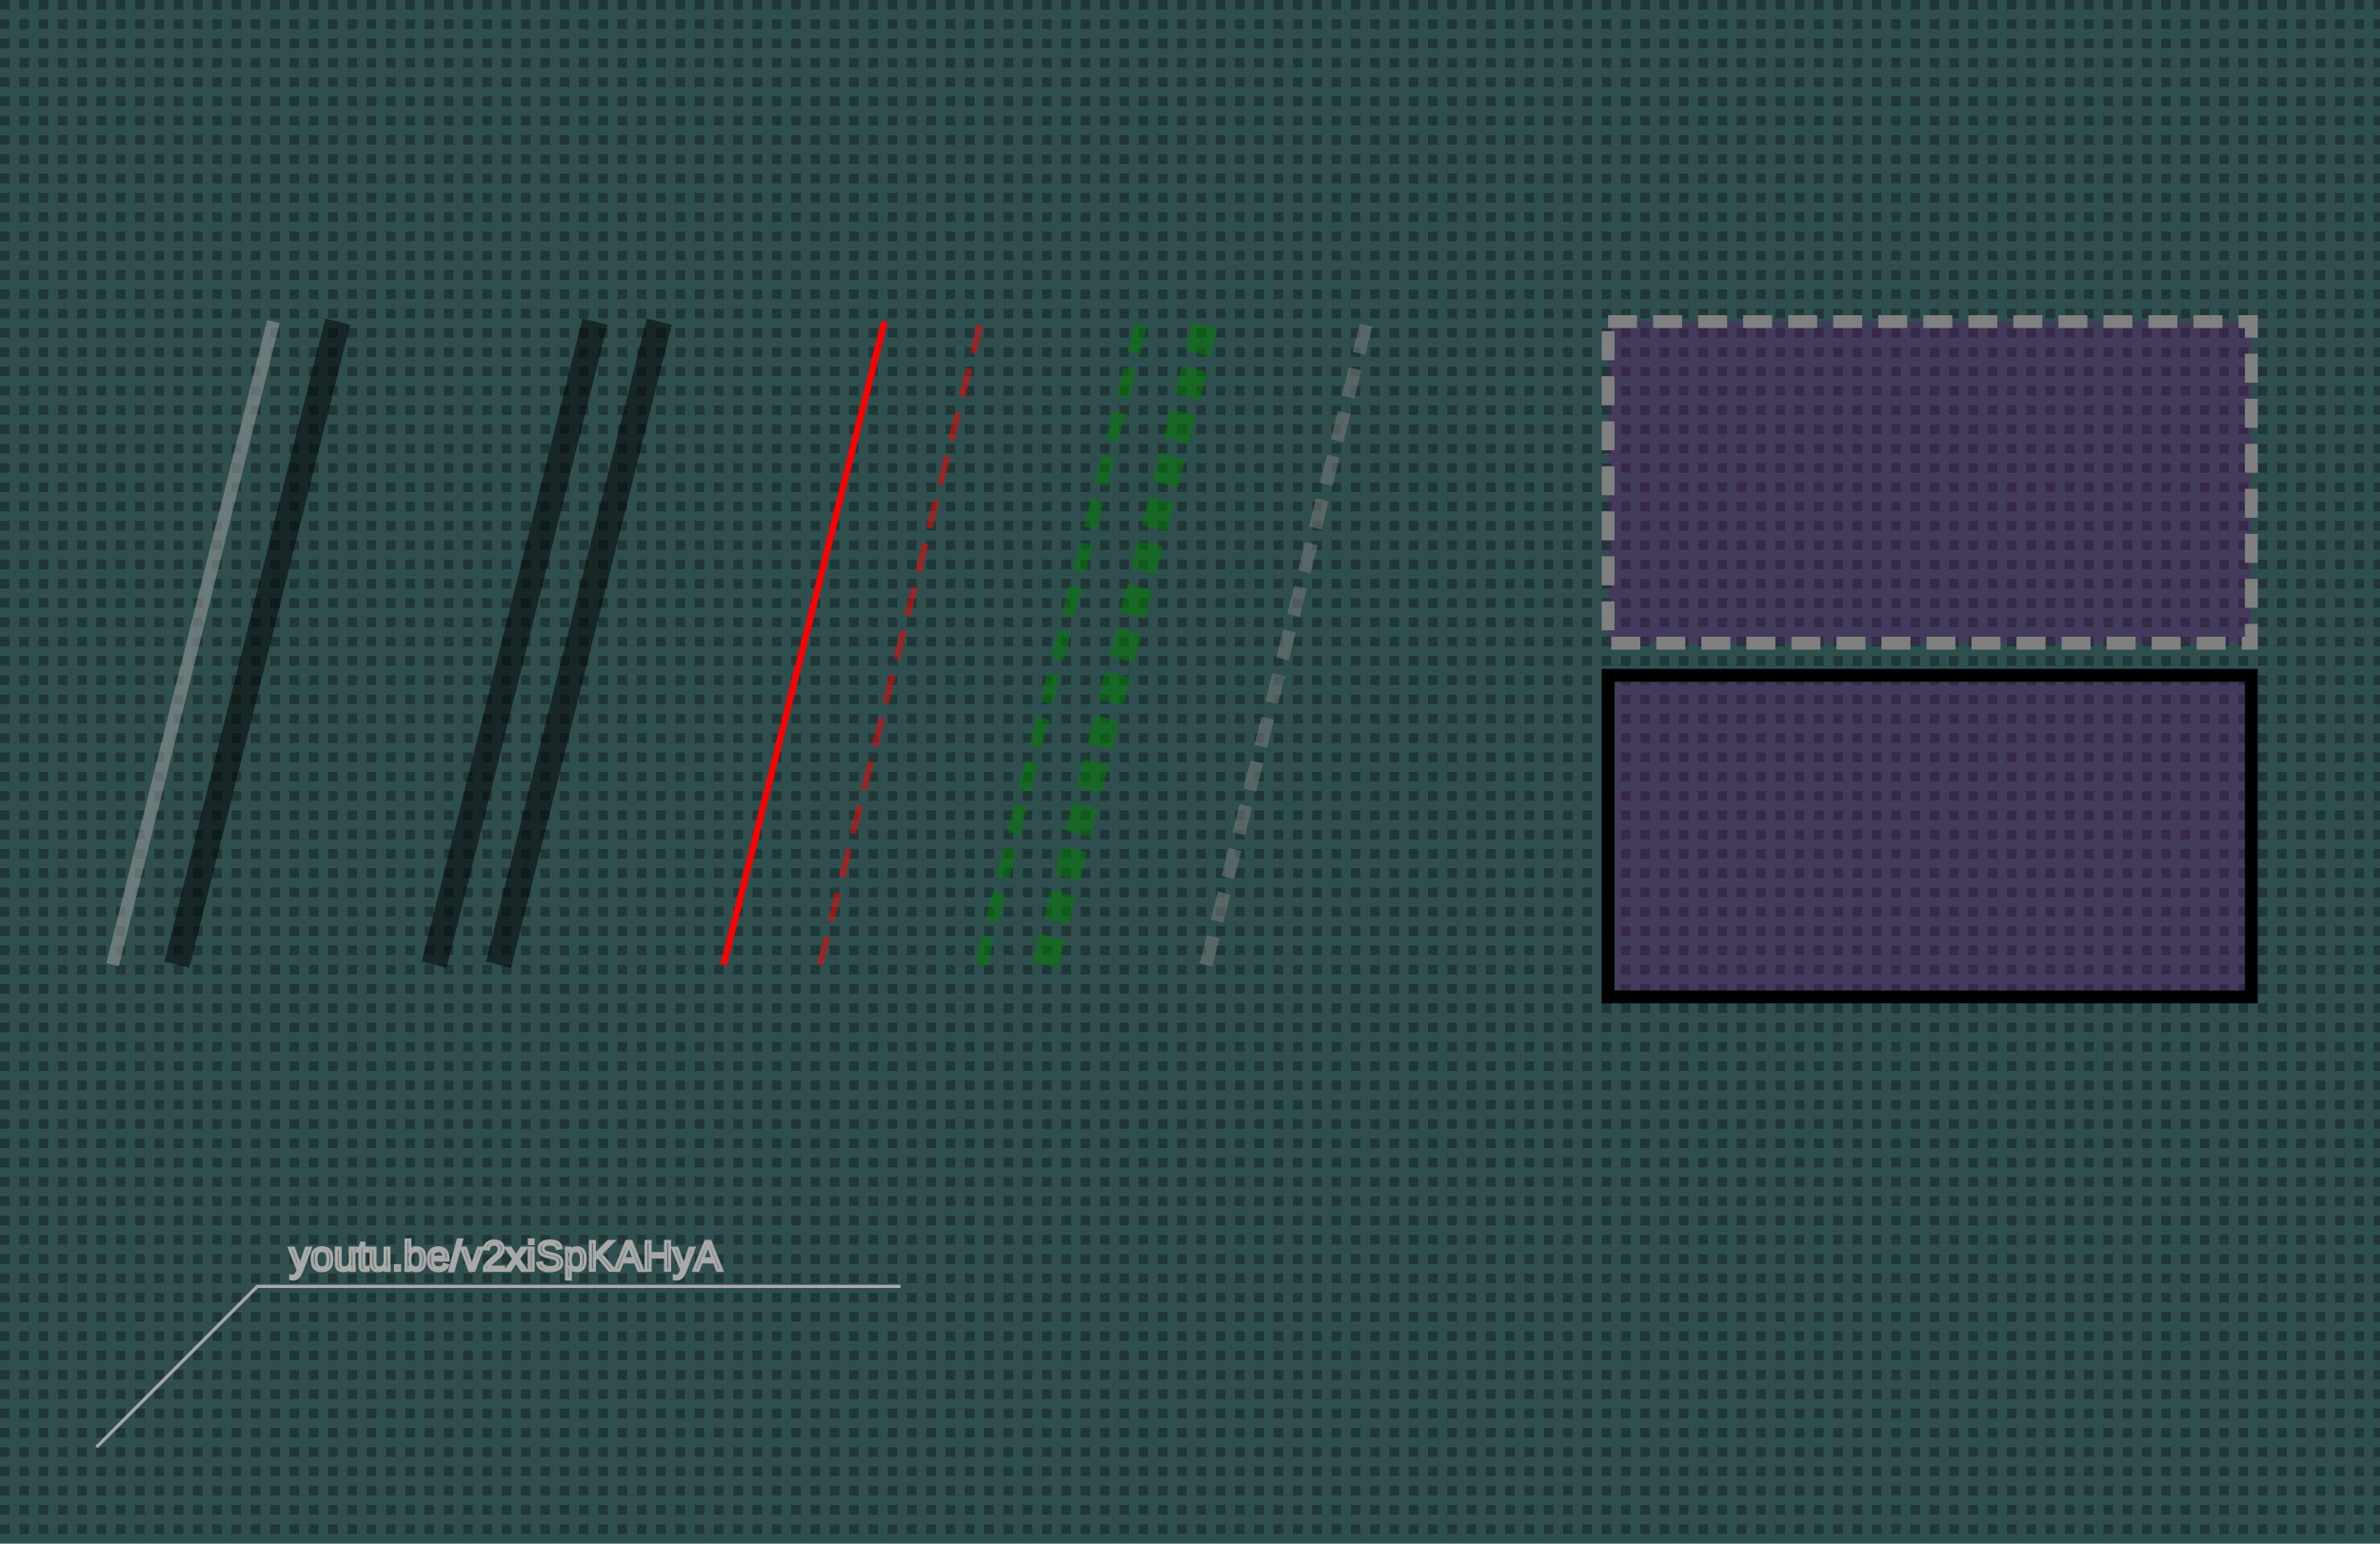
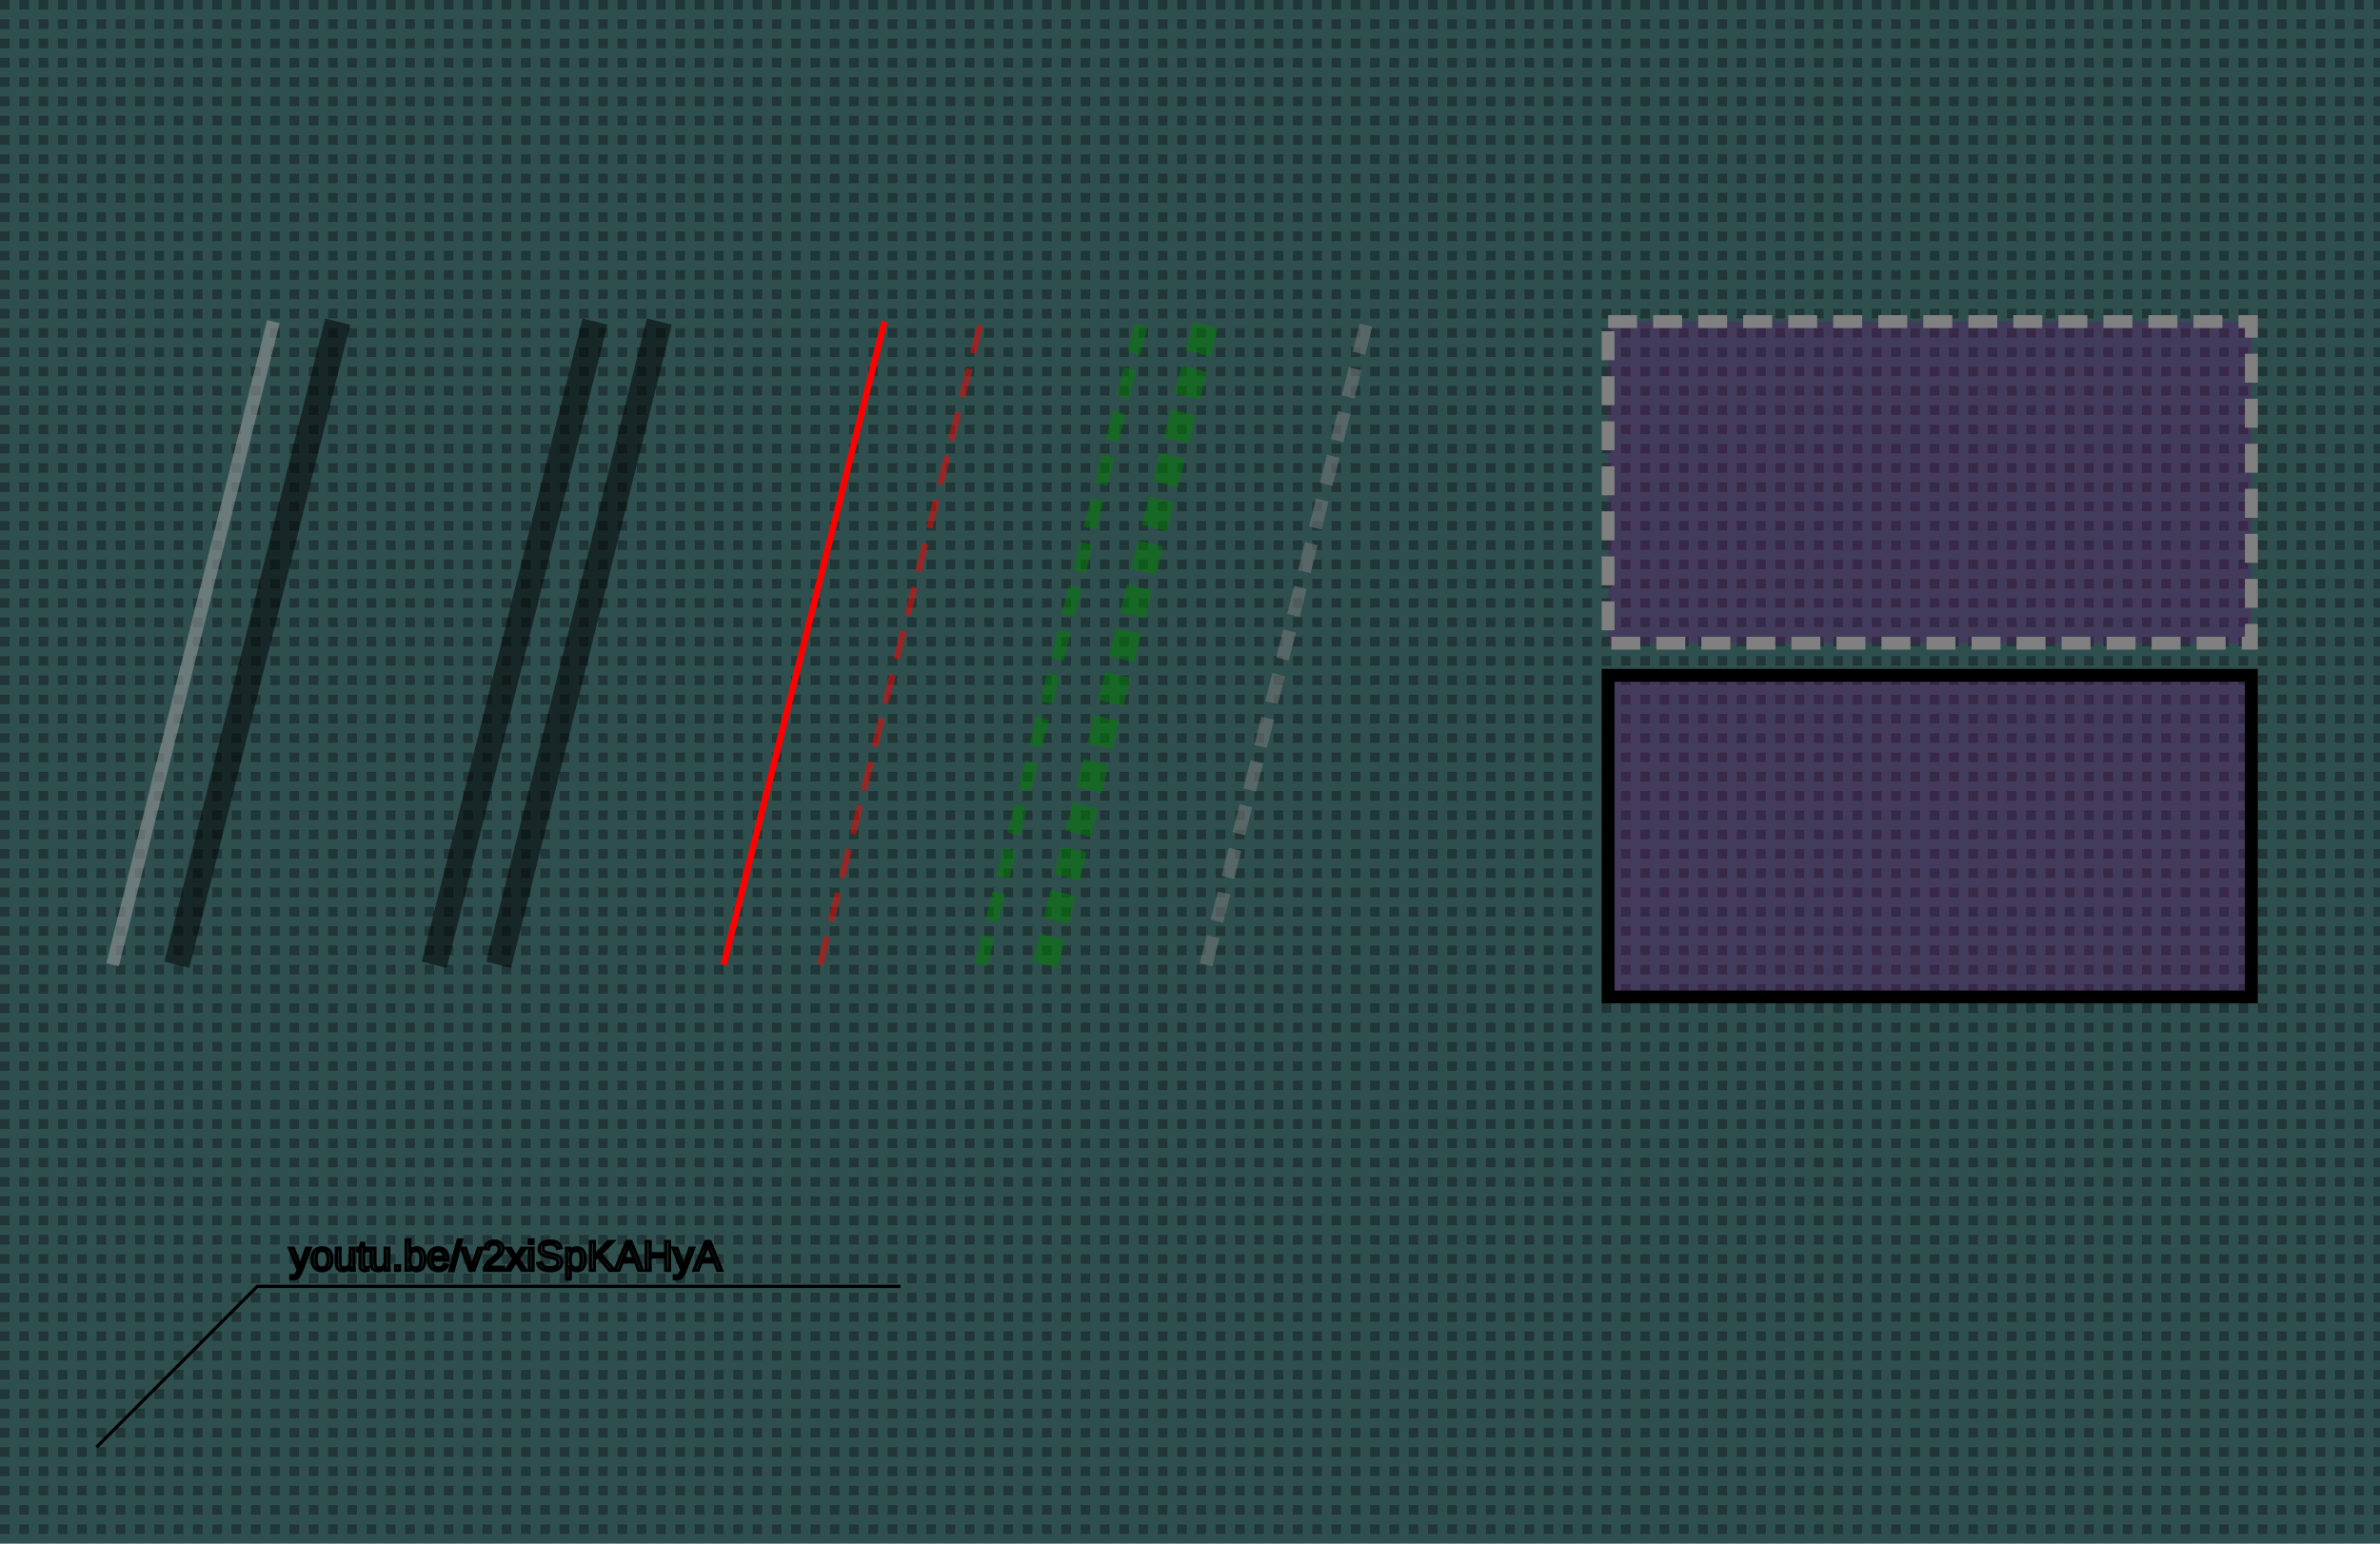
<svg xmlns="http://www.w3.org/2000/svg" width="740px" height="480px" version="1.1">
  <defs>
    <pattern id="bg" x="0" y="0" width="20" height="20" patternTransform="scale(0.3)" patternUnits="userSpaceOnUse">
      <rect x="0" y="0" width="20" height="20" fill="darkslategray" />
      <rect x="0" y="0" width="10" height="10" fill="black" fill-opacity="0.3" />
    </pattern>
  </defs>
  <g>
    <rect width="100%" height="100%" fill="url(#bg)" />
    <g stroke="black">
      <line id="connecting" x1="225px" y1="300px" x2="275px" y2="100px" style="stroke-width: 2; stroke: red;" />
      <line id="I2O" x1="35px" y1="300px" x2="85px" y2="100px" style="stroke-width: 4; stroke: darkgrey; stroke-opacity:0.5;" />
      <line id="I2O_R" x1="55px" y1="300px" x2="105px" y2="100px" style="stroke-width: 8; stroke: black; stroke-opacity:0.5;" />
      <line id="Pc2I" x1="135px" y1="300px" x2="185px" y2="100px" style="stroke-width: 8; stroke: black; stroke-opacity:0.5;" />
      <line id="Pc2O" x1="155px" y1="300px" x2="205px" y2="100px" style="stroke-width: 8; stroke: black; stroke-opacity:0.5;" />
      <line id="Pc2Pr" x1="255px" y1="300px" x2="305px" y2="100px" style="stroke-width: 2; stroke: red; purple;stroke-dasharray: 9, 5; stroke-opacity:0.5;" />
      <line id="Pr2Pr" x1="305px" y1="300px" x2="355px" y2="100px" style="stroke-width: 4; stroke: green;stroke-dasharray: 9, 5; stroke-opacity:0.5;" />
      <line id="Pr2Pr_R" x1="325px" y1="300px" x2="375px" y2="100px" style="stroke-width: 8; stroke: green;stroke-dasharray: 9, 5; stroke-opacity:0.5;" />
      <line id="Prop" x1="375px" y1="300px" x2="425px" y2="100px" style="stroke-width: 4; stroke: grey;stroke-dasharray: 9, 5; stroke-opacity:0.5;" />
    </g>
    <g>
      <rect id="selecting" x="500px" y="100px" width="200" height="100" style="stroke-width: 4; stroke: grey; fill: purple;stroke-dasharray: 9, 5; fill-opacity: 0.25" />
      <rect id="selected" x="500px" y="210px" width="200" height="100" style="stroke-width: 4; stroke: black; fill: purple; fill-opacity: 0.25" />
    </g>
    <g transform="translate(30, 450)">
-       <g id="flag" style="stroke-width: 1; fill: none; stroke: darkgrey;font-size: 13; font-family: arial">
+       <g id="flag" style="stroke-width: 1; fill: none; stroke: black;font-size: 13;  font-family: arial">
        <path d="M0,0 l50,-50 200,0" />
        <text x="60" y="-55">
	  youtu.be/v2xiSpKAHyA
	</text>
      </g>
    </g>
  </g>
</svg>
